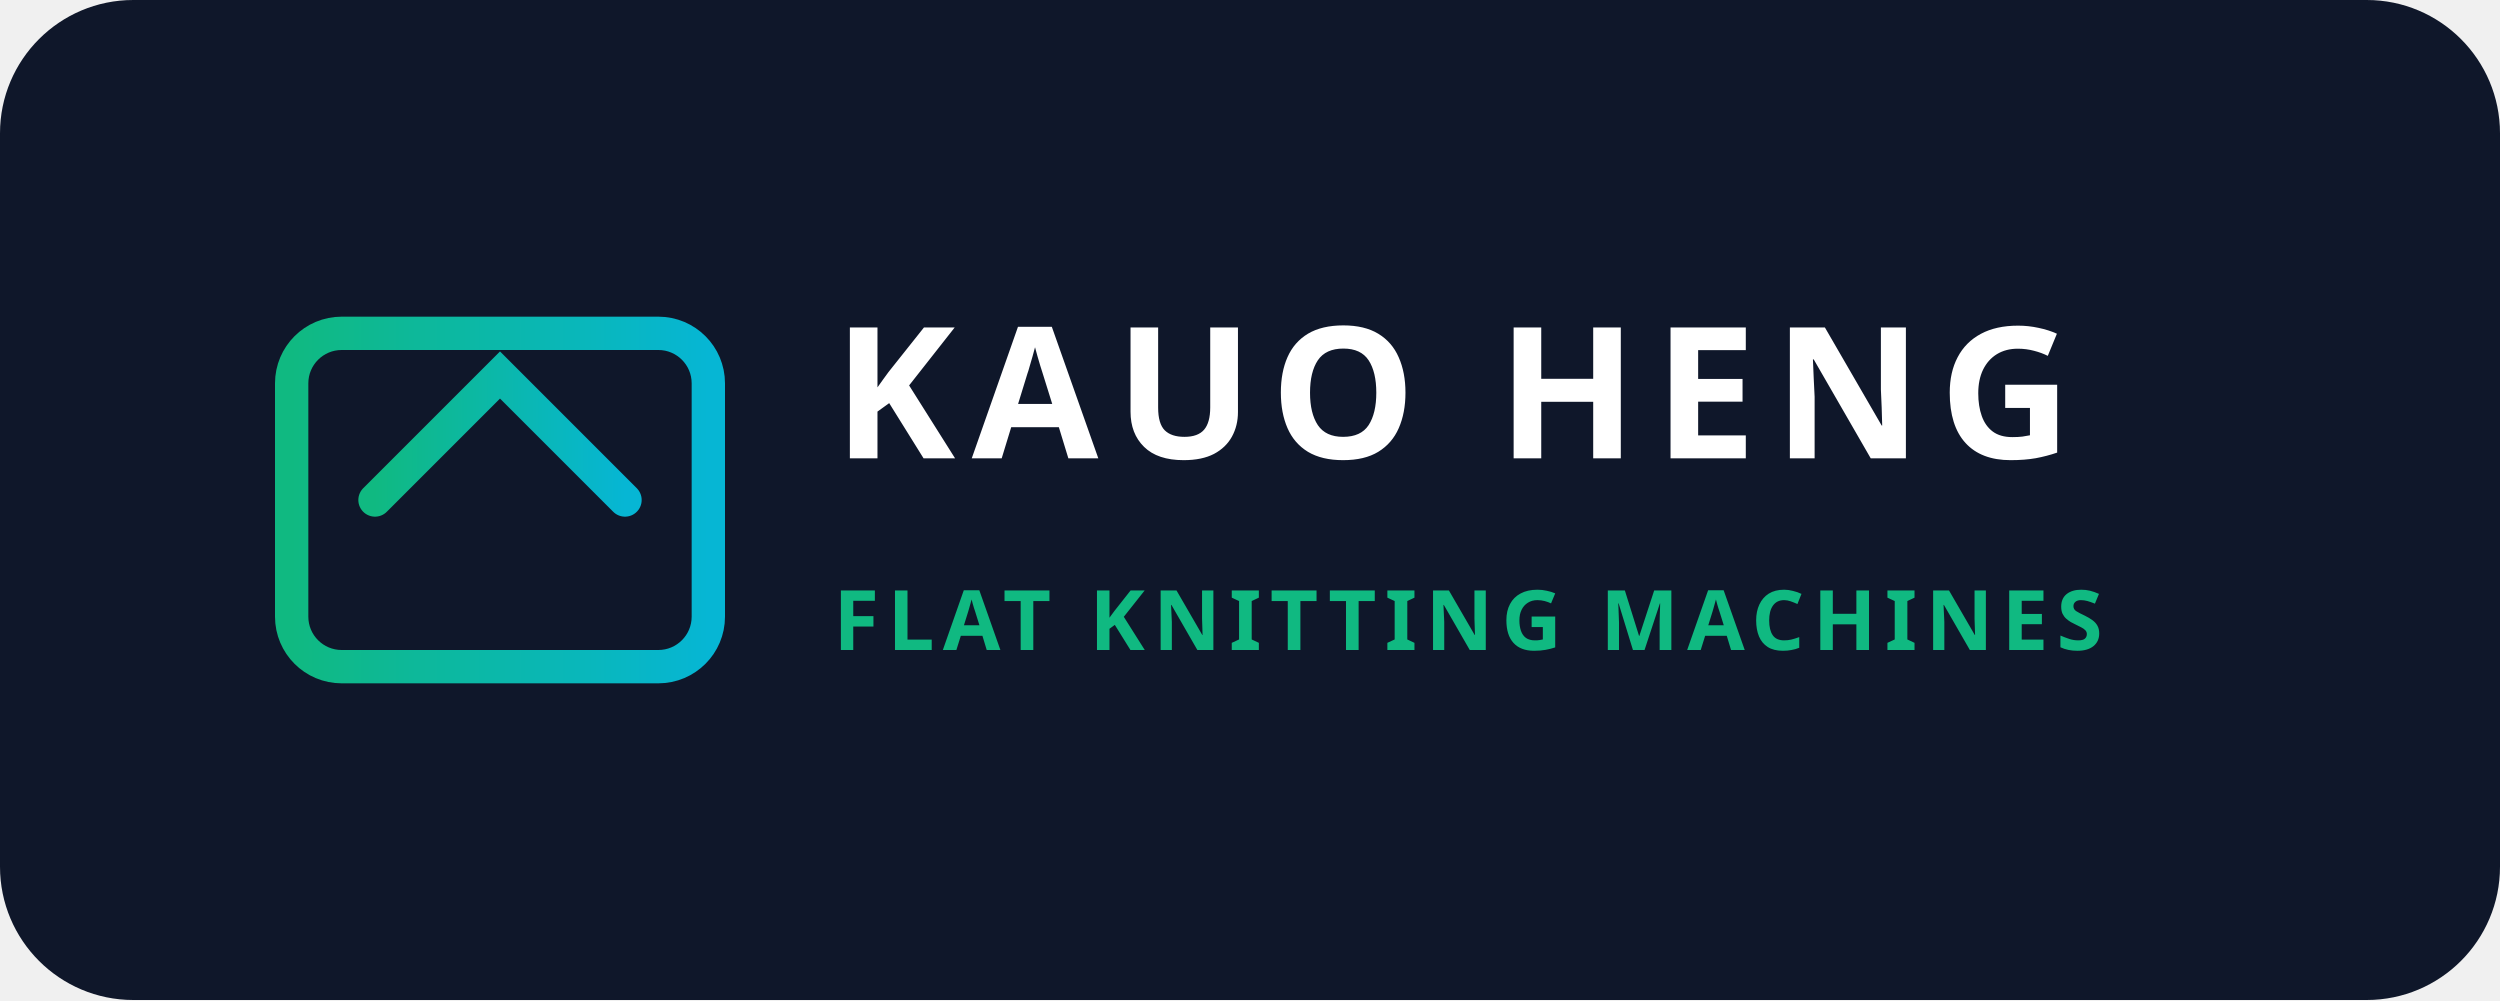
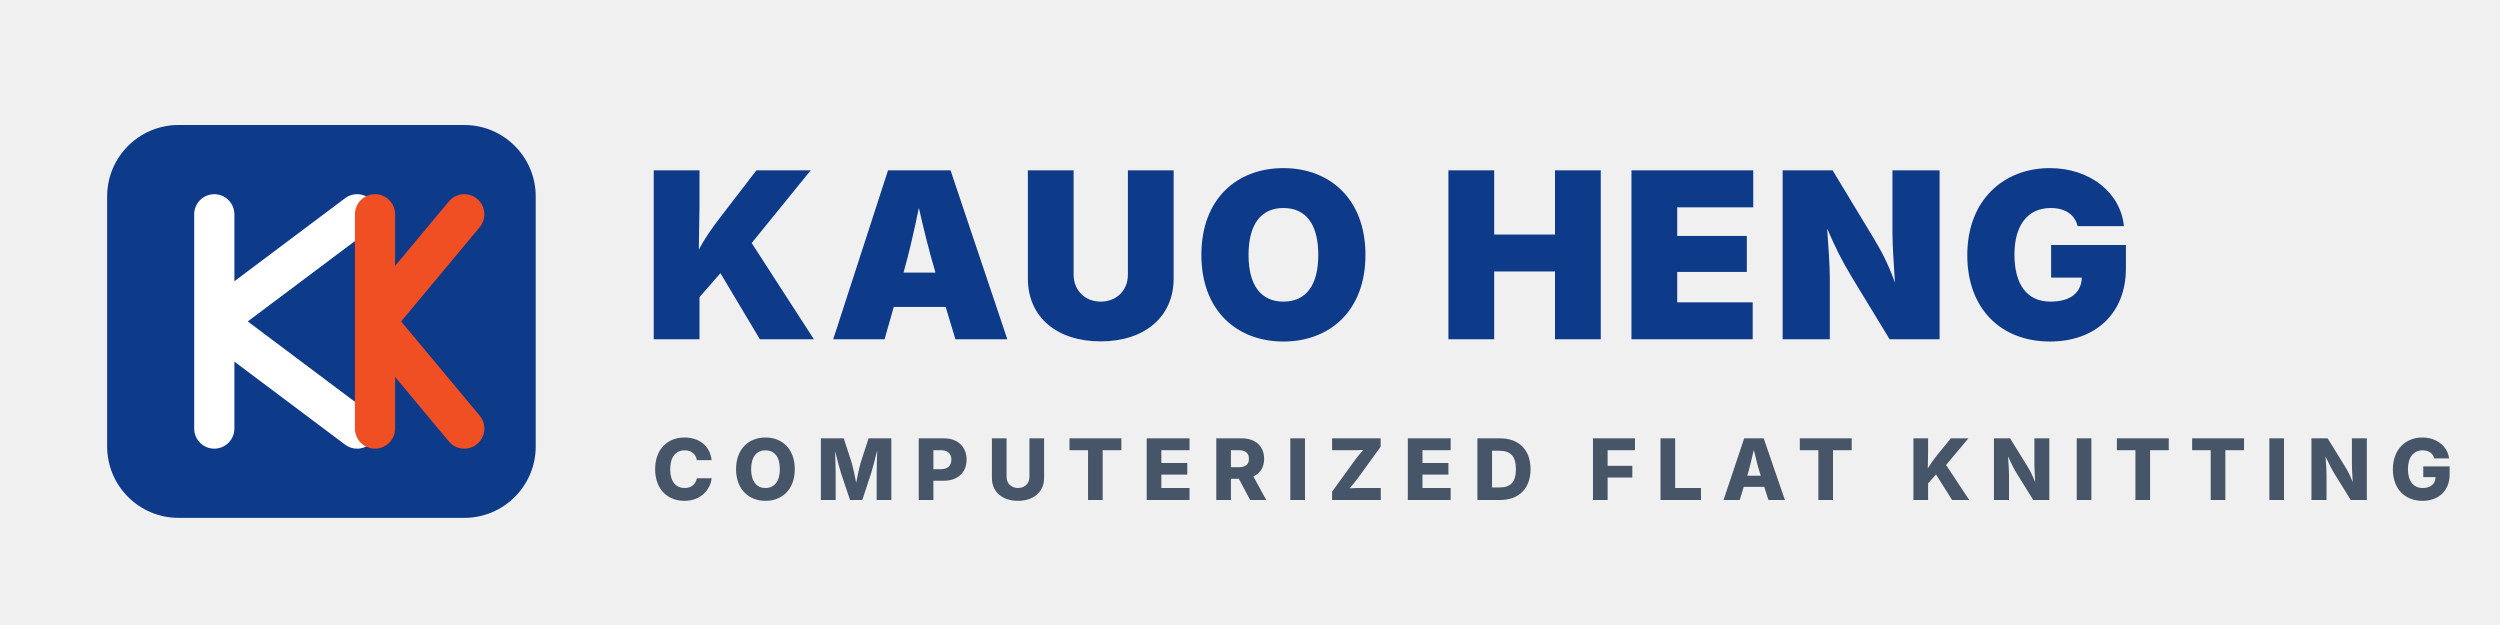
- <svg xmlns="http://www.w3.org/2000/svg" viewBox="0 0 300 120" width="300" height="120">
-   <defs>
-     <linearGradient id="khGrad" x1="0%" y1="0%" x2="100%" y2="0%">
-       <stop offset="0%" stop-color="#10b981" />
-       <stop offset="100%" stop-color="#06b6d4" />
-     </linearGradient>
-   </defs>
-   <rect width="300" height="120" rx="16" fill="#0f172a" />
-   <g transform="translate(25, 25)">
-     <rect x="10" y="15" width="50" height="40" rx="6" fill="none" stroke="url(#khGrad)" stroke-width="4" />
-     <path d="M20 35 L35 20 L50 35" fill="none" stroke="url(#khGrad)" stroke-width="4" stroke-linecap="round" />
+ <svg xmlns="http://www.w3.org/2000/svg" viewBox="0 0 280 70" width="280" height="70">
+   <g transform="translate(8, 6)">
+     <rect x="4" y="8" width="48" height="44" rx="8" fill="#0e3a8a" />
+     <path d="M16 18 L16 42 M16 30 L32 18 M16 30 L32 42" stroke="#ffffff" stroke-width="4.5" stroke-linecap="round" stroke-linejoin="round" fill="none" />
+     <path d="M34 18 L34 42 M34 30 L44 18 M34 30 L44 42" stroke="#f04e23" stroke-width="4.5" stroke-linecap="round" fill="none" />
  </g>
-   <text x="100" y="55" font-family="'Outfit', sans-serif" font-weight="900" font-size="22" fill="#ffffff" letter-spacing="2">KAUO HENG</text>
-   <text x="100" y="78" font-family="'Segoe UI', sans-serif" font-weight="600" font-size="10" fill="#10b981" letter-spacing="1">FLAT KNITTING MACHINES</text>
+   <text x="72" y="38" font-family="'Plus Jakarta Sans', 'Inter', system-ui, sans-serif" font-weight="900" font-size="26" fill="#0e3a8a" letter-spacing="1">KAUO HENG</text>
+   <text x="73" y="56" font-family="'Plus Jakarta Sans', 'Inter', system-ui, sans-serif" font-weight="800" font-size="9.5" fill="#475569" letter-spacing="2">COMPUTERIZED FLAT KNITTING</text>
</svg>
